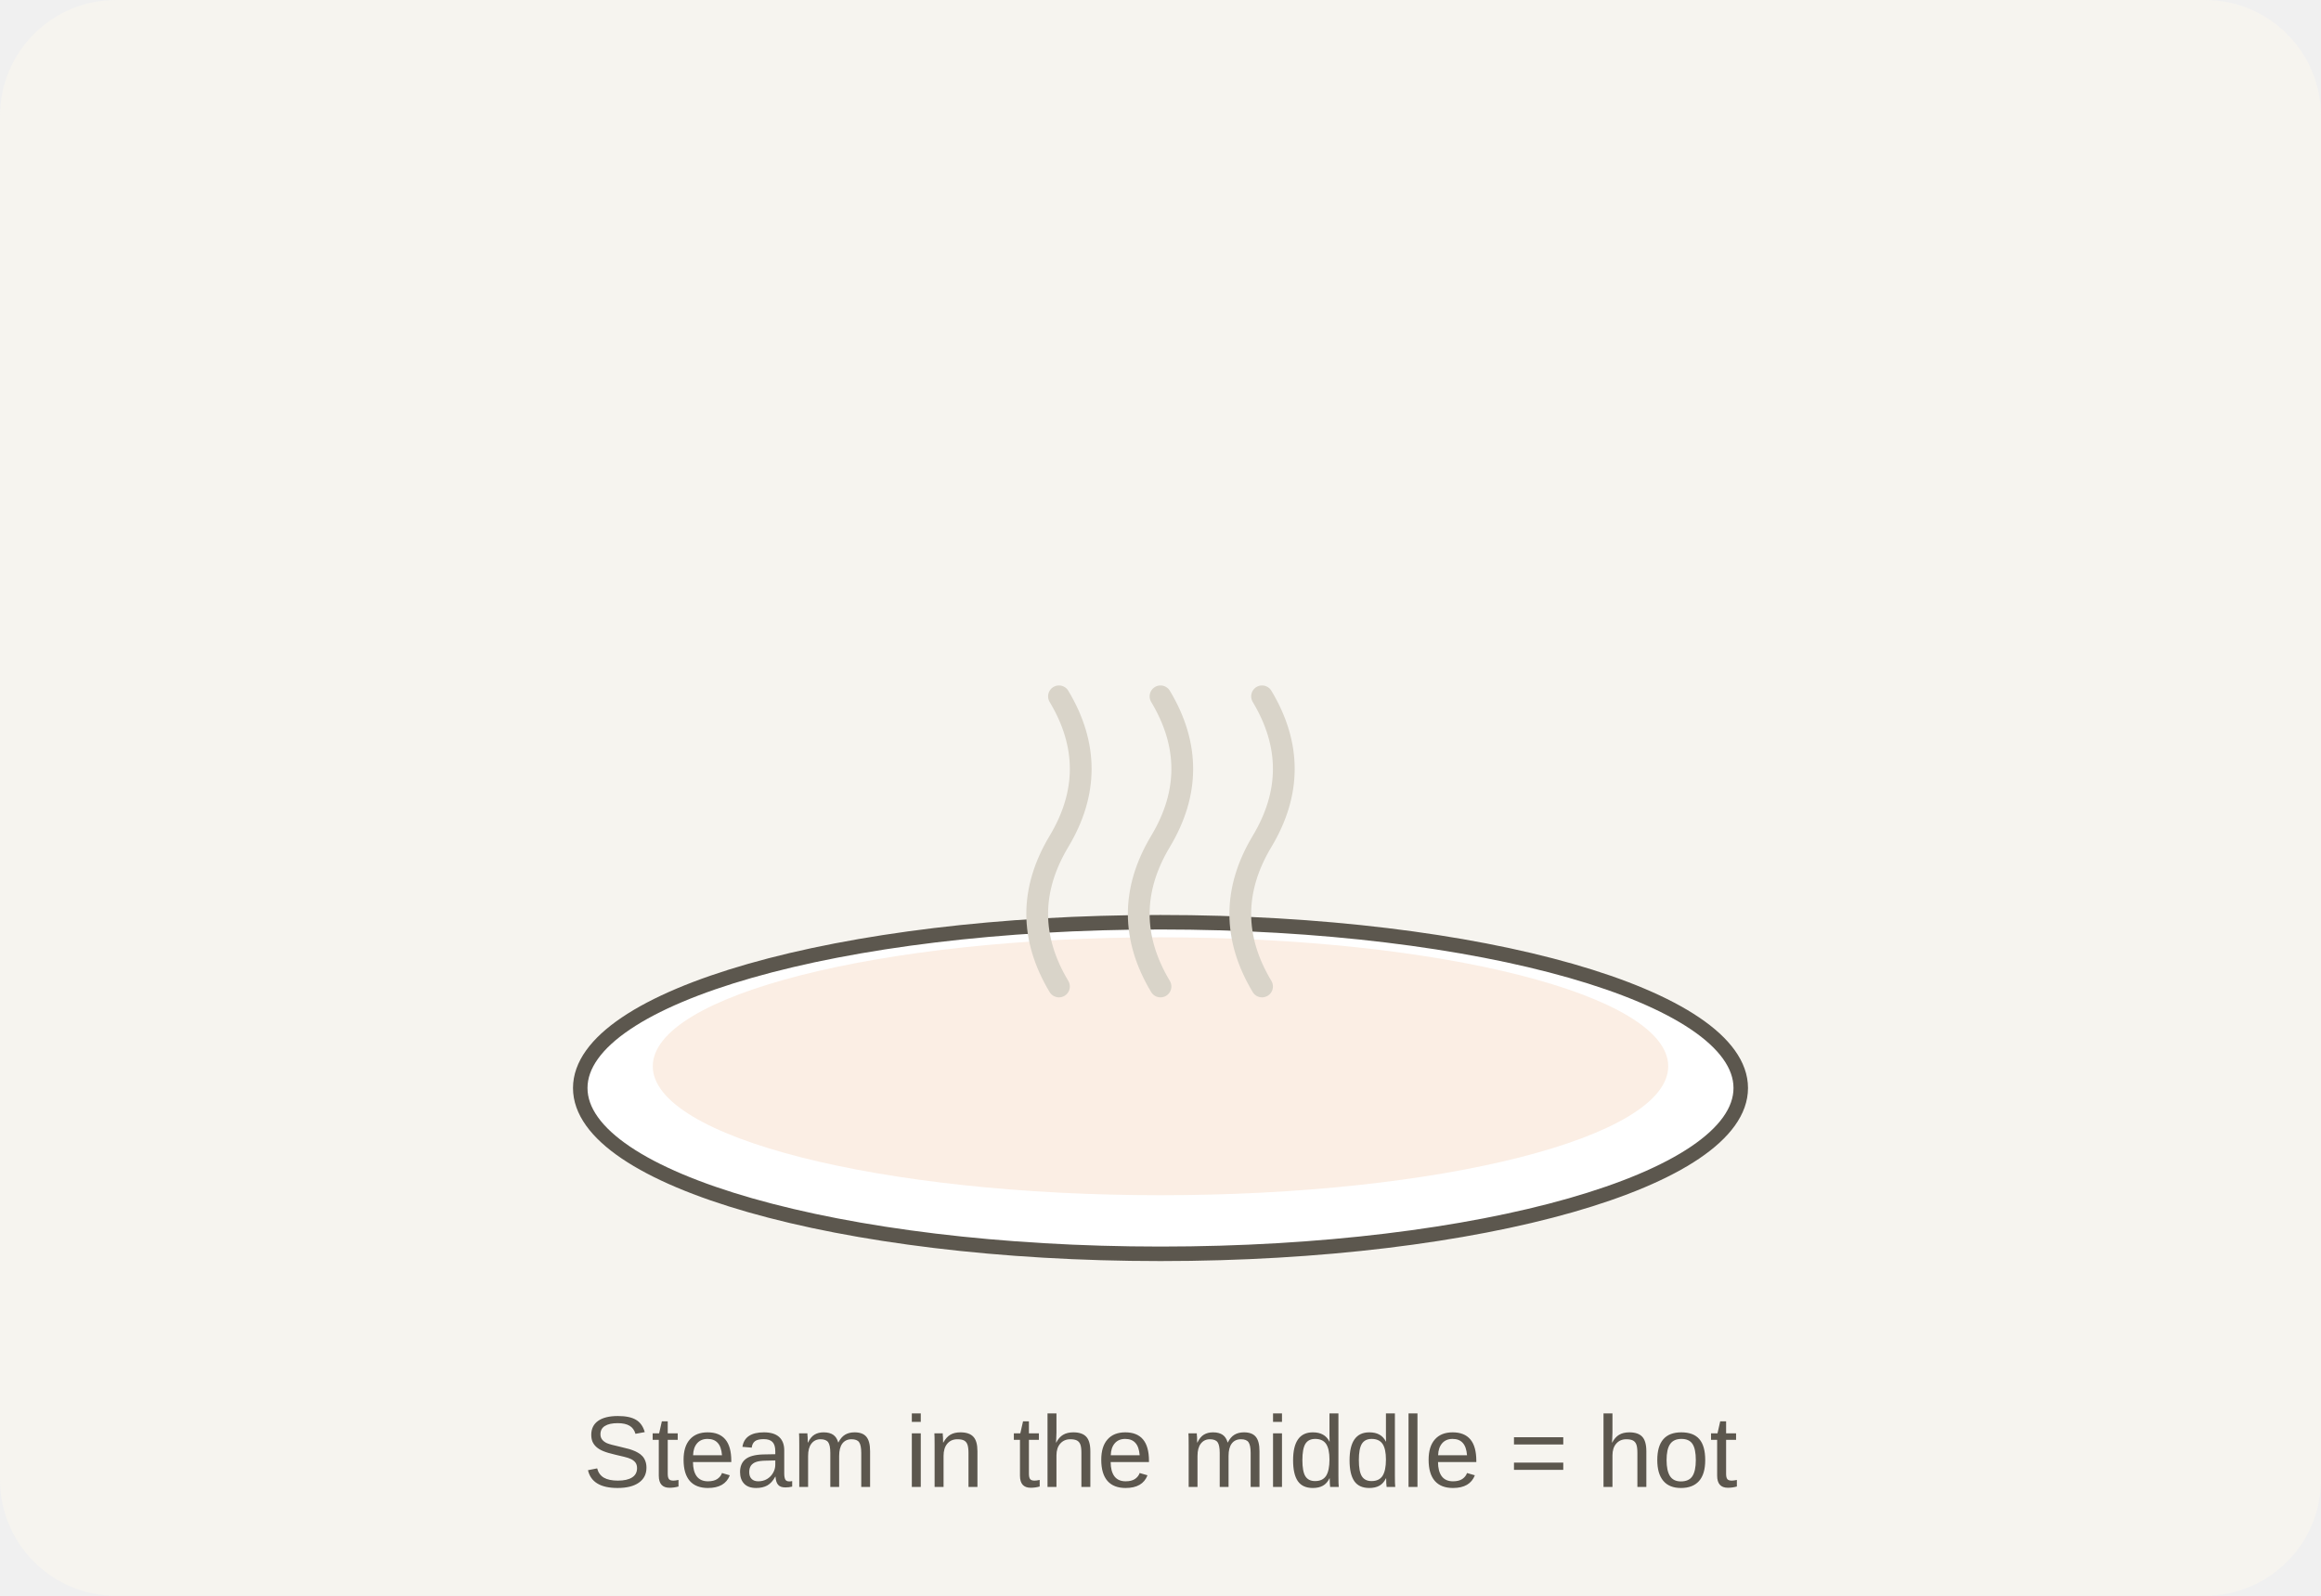
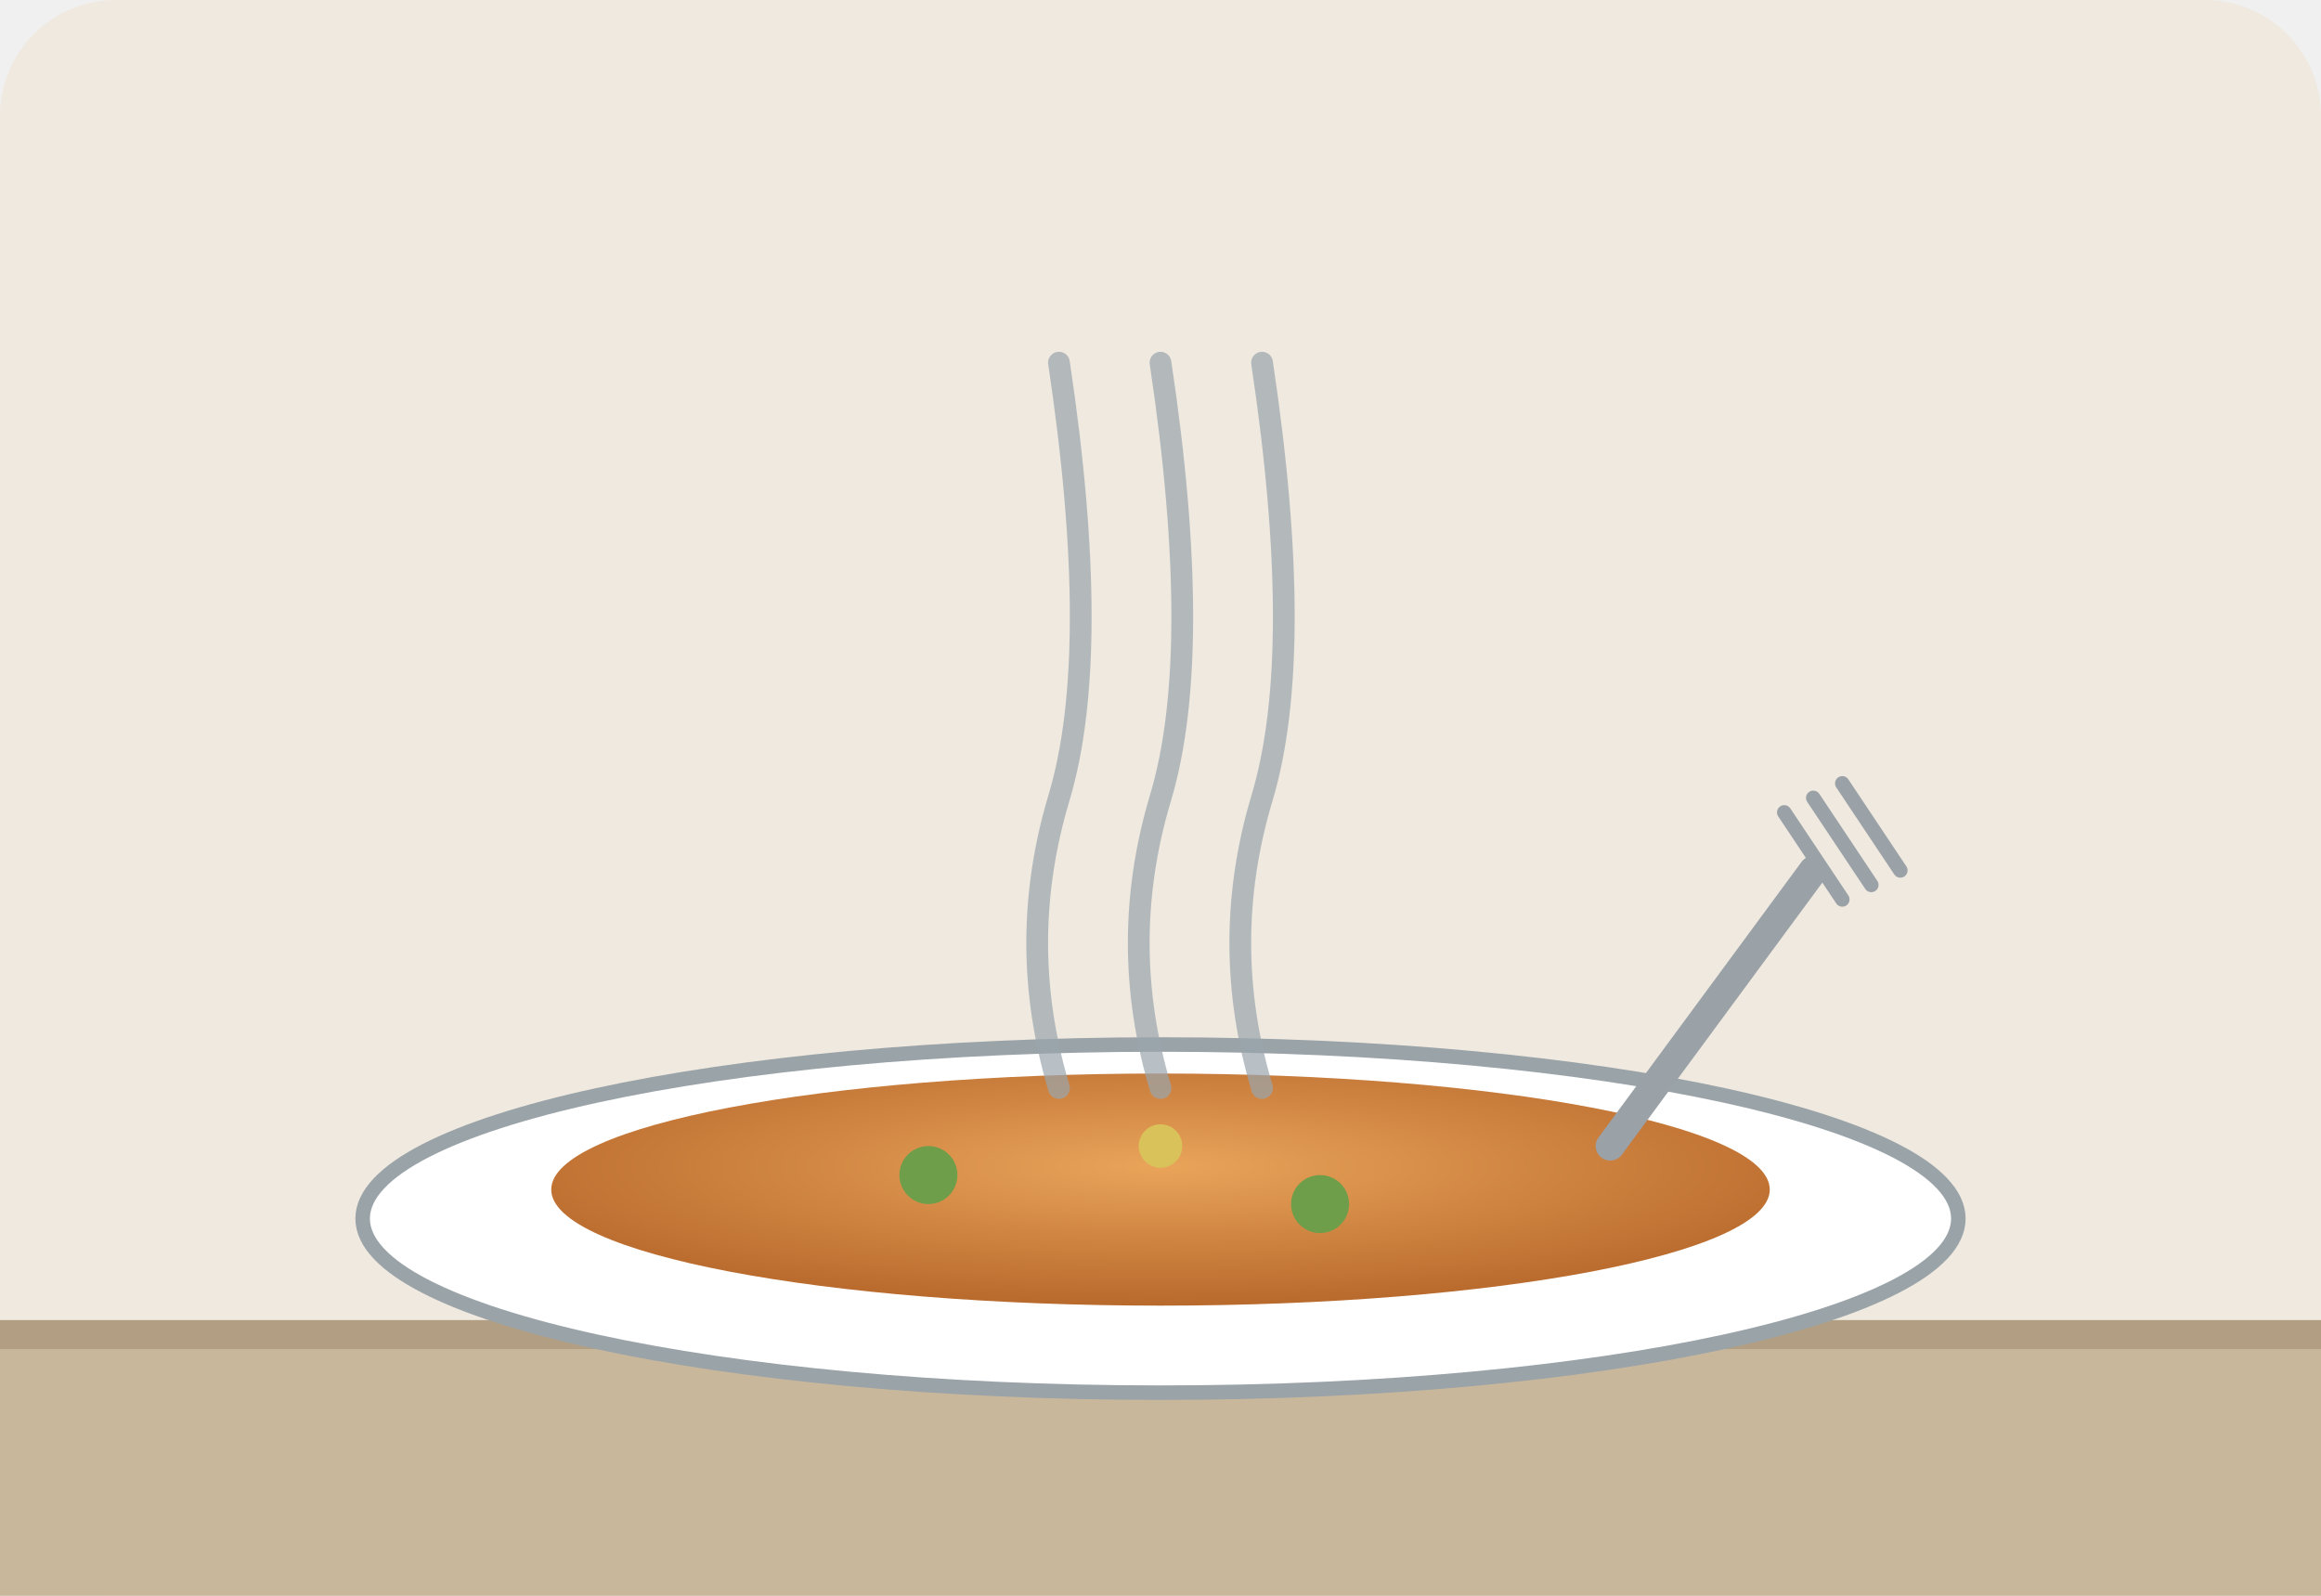
- <svg xmlns="http://www.w3.org/2000/svg" viewBox="0 0 320 220" role="img">
-   <rect width="320" height="220" rx="16" fill="#f6f4ef" />
-   <ellipse cx="160" cy="150" rx="80.0" ry="22.857" fill="#fff" stroke="#5c574e" stroke-width="2" />
-   <ellipse cx="160" cy="147" rx="70.0" ry="17.778" fill="#fbeee4" />
-   <path d="M146 136 q-6 -10 0 -20 q6 -10 0 -20" fill="none" stroke="#d9d4c9" stroke-width="3" stroke-linecap="round" />
-   <path d="M160 136 q-6 -10 0 -20 q6 -10 0 -20" fill="none" stroke="#d9d4c9" stroke-width="3" stroke-linecap="round" />
-   <path d="M174 136 q-6 -10 0 -20 q6 -10 0 -20" fill="none" stroke="#d9d4c9" stroke-width="3" stroke-linecap="round" />
-   <text x="160" y="205" font-family="system-ui,Segoe UI,Arial,sans-serif" font-size="14" font-weight="400" fill="#5c574e" text-anchor="middle">Steam in the middle = hot</text>
+ <svg xmlns="http://www.w3.org/2000/svg" viewBox="0 0 320 220" role="img" aria-label="Steam coming from the middle of the food">
+   <defs>
+     <linearGradient id="metal" x1="0" y1="0" x2="0" y2="1">
+       <stop offset="0" stop-color="#f4f5f6" />
+       <stop offset="1" stop-color="#d6dade" />
+     </linearGradient>
+     <linearGradient id="cavity" x1="0" y1="0" x2="0" y2="1">
+       <stop offset="0" stop-color="#ece6d8" />
+       <stop offset="1" stop-color="#cfc6b3" />
+     </linearGradient>
+     <linearGradient id="door" x1="0" y1="0" x2="1" y2="0">
+       <stop offset="0" stop-color="#cfd3d7" />
+       <stop offset="1" stop-color="#eef0f2" />
+     </linearGradient>
+     <linearGradient id="skin" x1="0" y1="0" x2="1" y2="1">
+       <stop offset="0" stop-color="#e6b896" />
+       <stop offset="1" stop-color="#c98f6b" />
+     </linearGradient>
+     <linearGradient id="mitt" x1="0" y1="0" x2="1" y2="1">
+       <stop offset="0" stop-color="#7a9cc6" />
+       <stop offset="1" stop-color="#4f73a1" />
+     </linearGradient>
+     <linearGradient id="screen" x1="0" y1="0" x2="0" y2="1">
+       <stop offset="0" stop-color="#ffffff" />
+       <stop offset="1" stop-color="#eef2f5" />
+     </linearGradient>
+     <linearGradient id="dark" x1="0" y1="0" x2="0" y2="1">
+       <stop offset="0" stop-color="#3a4148" />
+       <stop offset="1" stop-color="#22282d" />
+     </linearGradient>
+     <linearGradient id="box" x1="0" y1="0" x2="1" y2="1">
+       <stop offset="0" stop-color="#3f7fa6" />
+       <stop offset="1" stop-color="#2d5f80" />
+     </linearGradient>
+     <radialGradient id="food" cx="0.5" cy="0.4" r="0.6">
+       <stop offset="0" stop-color="#e9a45a" />
+       <stop offset="1" stop-color="#b8692c" />
+     </radialGradient>
+     <pattern id="mesh" width="5" height="5" patternUnits="userSpaceOnUse">
+       <circle cx="2.5" cy="2.5" r="1" fill="#3b3f44" />
+     </pattern>
+   </defs>
+   <rect width="320" height="220" rx="16" fill="#efe9df" />
+   <rect x="0" y="182" width="320" height="38" fill="#c9b79c" />
+   <rect x="0" y="182" width="320" height="4" fill="#b29f83" />
+   <ellipse cx="160" cy="168" rx="110" ry="24" fill="#fff" stroke="#9aa3a8" stroke-width="2" />
+   <ellipse cx="160" cy="164" rx="84" ry="16" fill="url(#food)" />
+   <circle cx="128" cy="162" r="4" fill="#6f9e4a" />
+   <circle cx="182" cy="166" r="4" fill="#6f9e4a" />
+   <circle cx="160" cy="158" r="3" fill="#d9c25a" />
+   <path d="M146 150 q-6 -20.0 0 -40.0 q6 -20.0 0 -60" fill="none" stroke="#9aa5ad" stroke-width="3" stroke-linecap="round" opacity="0.7" />
+   <path d="M160 150 q-6 -20.0 0 -40.0 q6 -20.0 0 -60" fill="none" stroke="#9aa5ad" stroke-width="3" stroke-linecap="round" opacity="0.7" />
+   <path d="M174 150 q-6 -20.0 0 -40.0 q6 -20.0 0 -60" fill="none" stroke="#9aa5ad" stroke-width="3" stroke-linecap="round" opacity="0.7" />
+   <path d="M250 120 L222 158" stroke="#9aa1a7" stroke-width="4" stroke-linecap="round" />
+   <path d="M246 112 l8 12 M250 110 l8 12 M254 108 l8 12" stroke="#9aa1a7" stroke-width="2" stroke-linecap="round" />
</svg>
